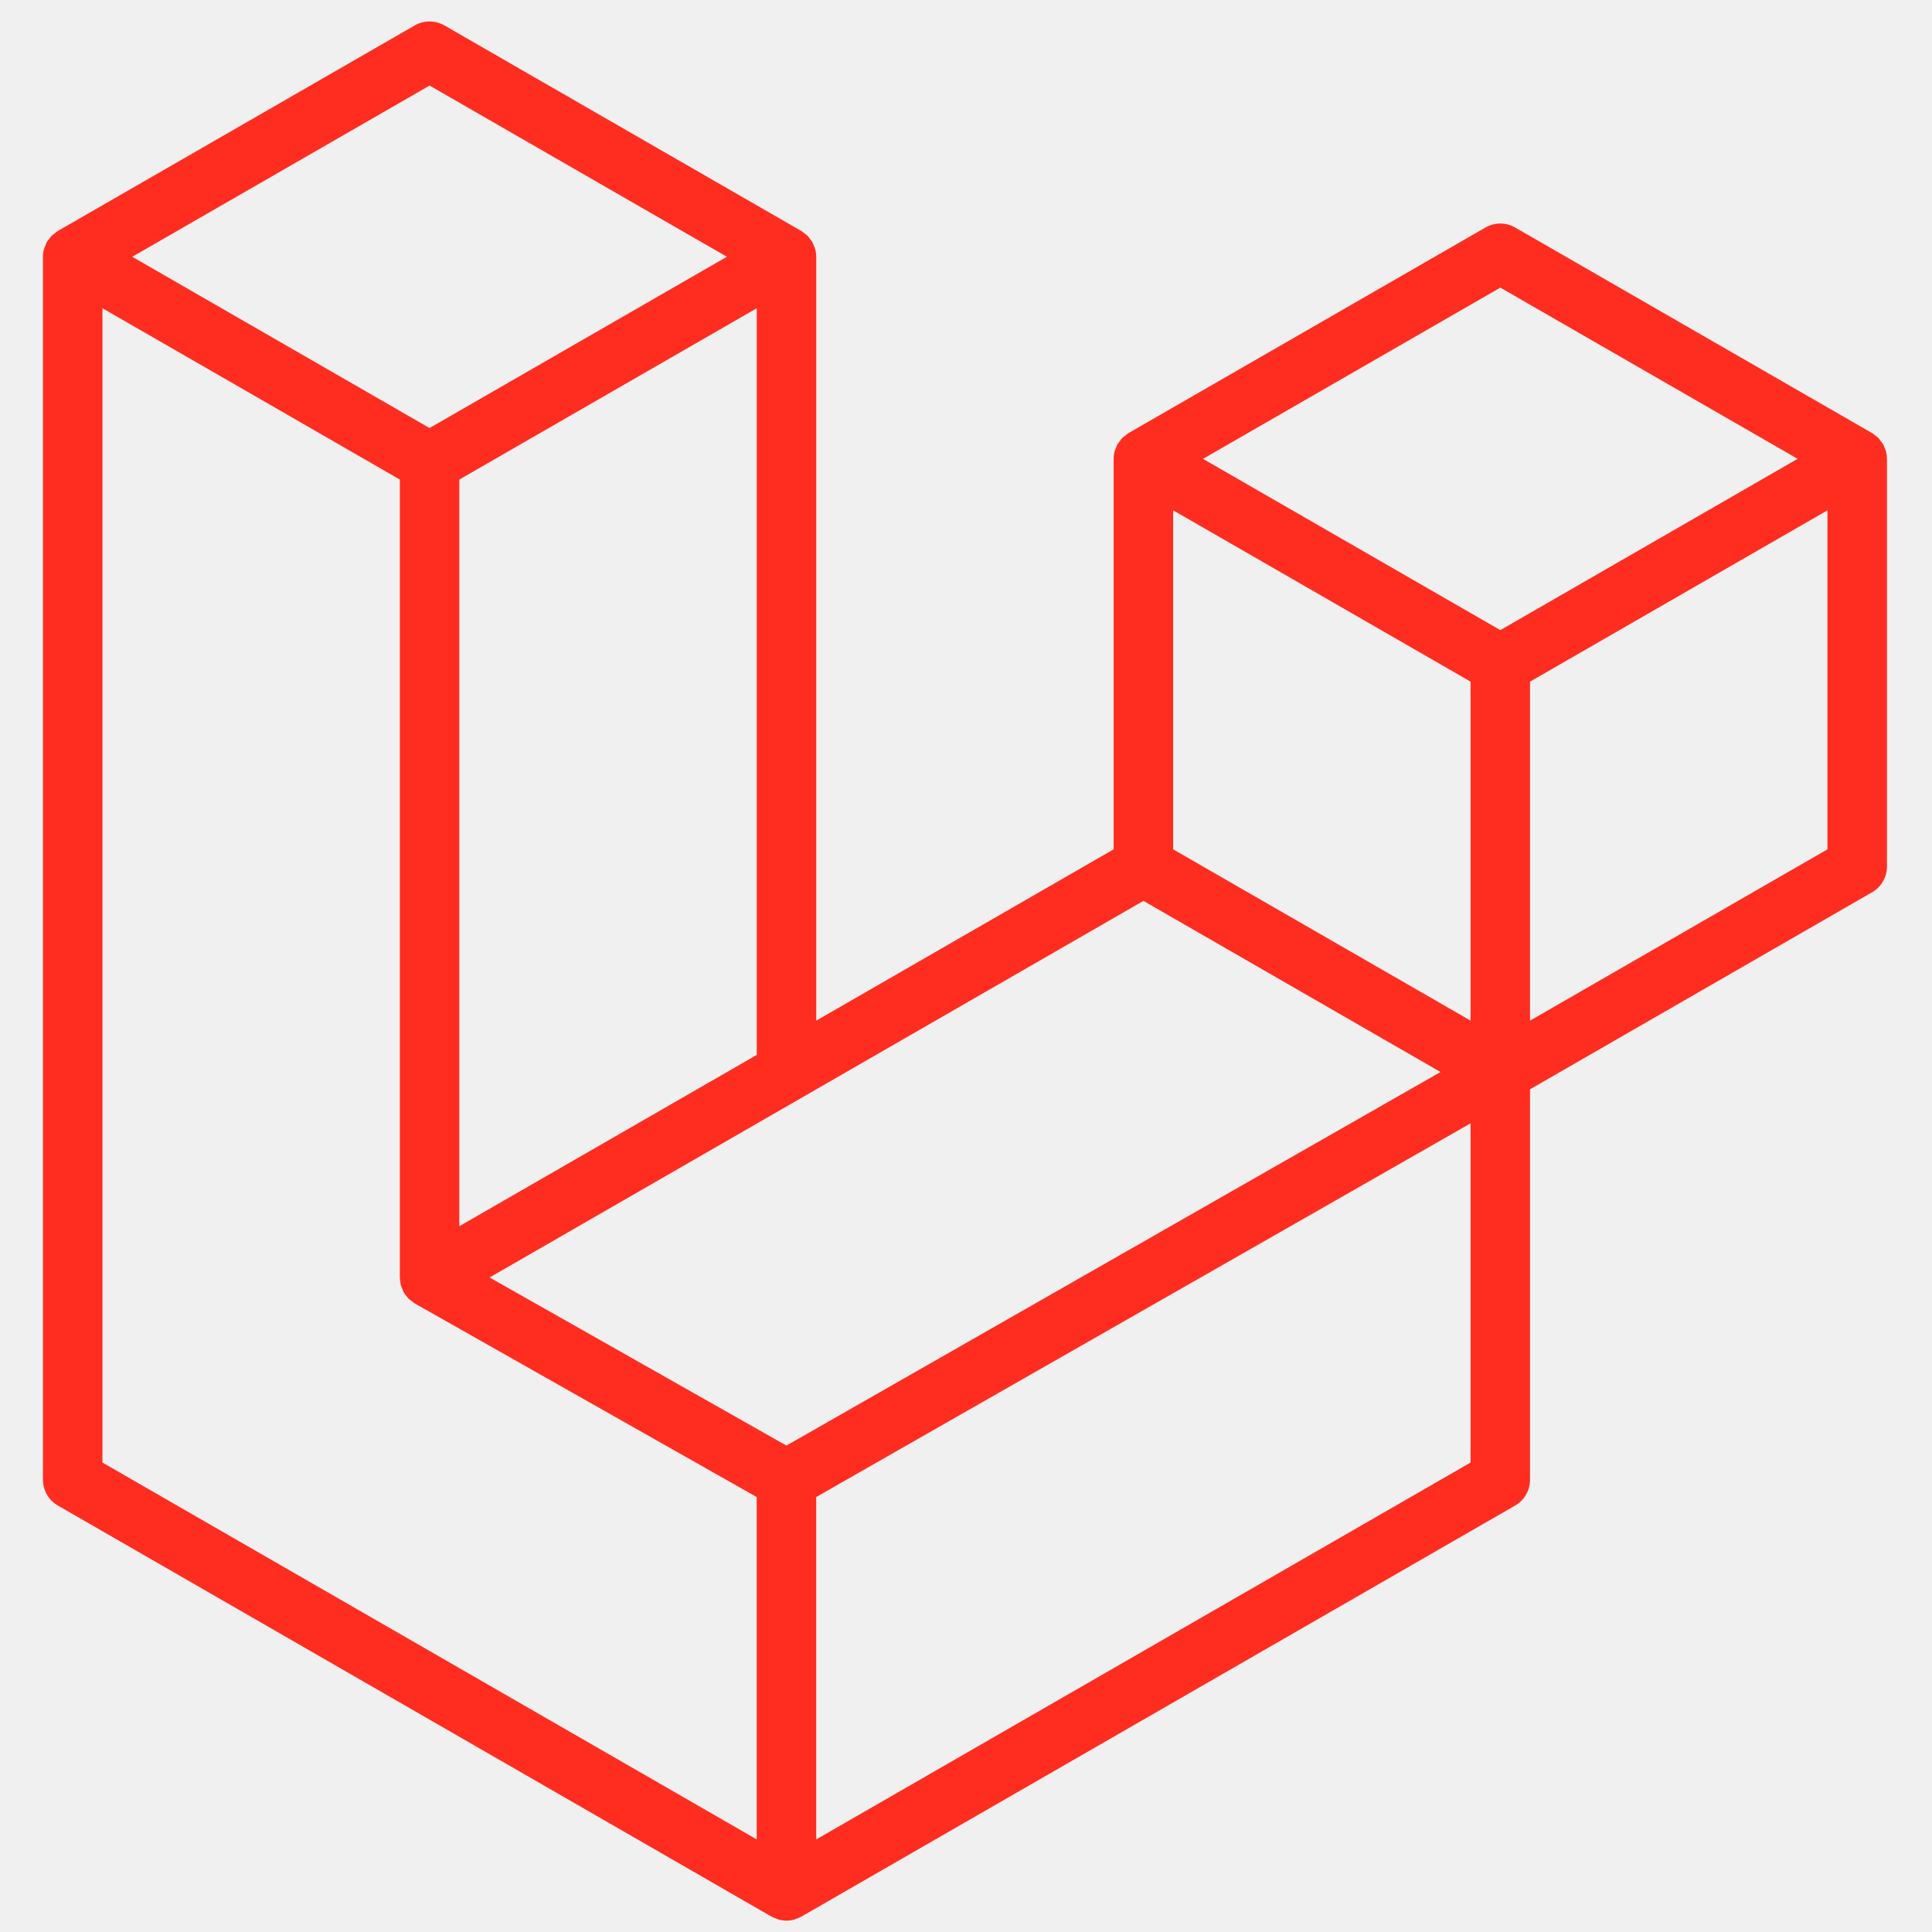
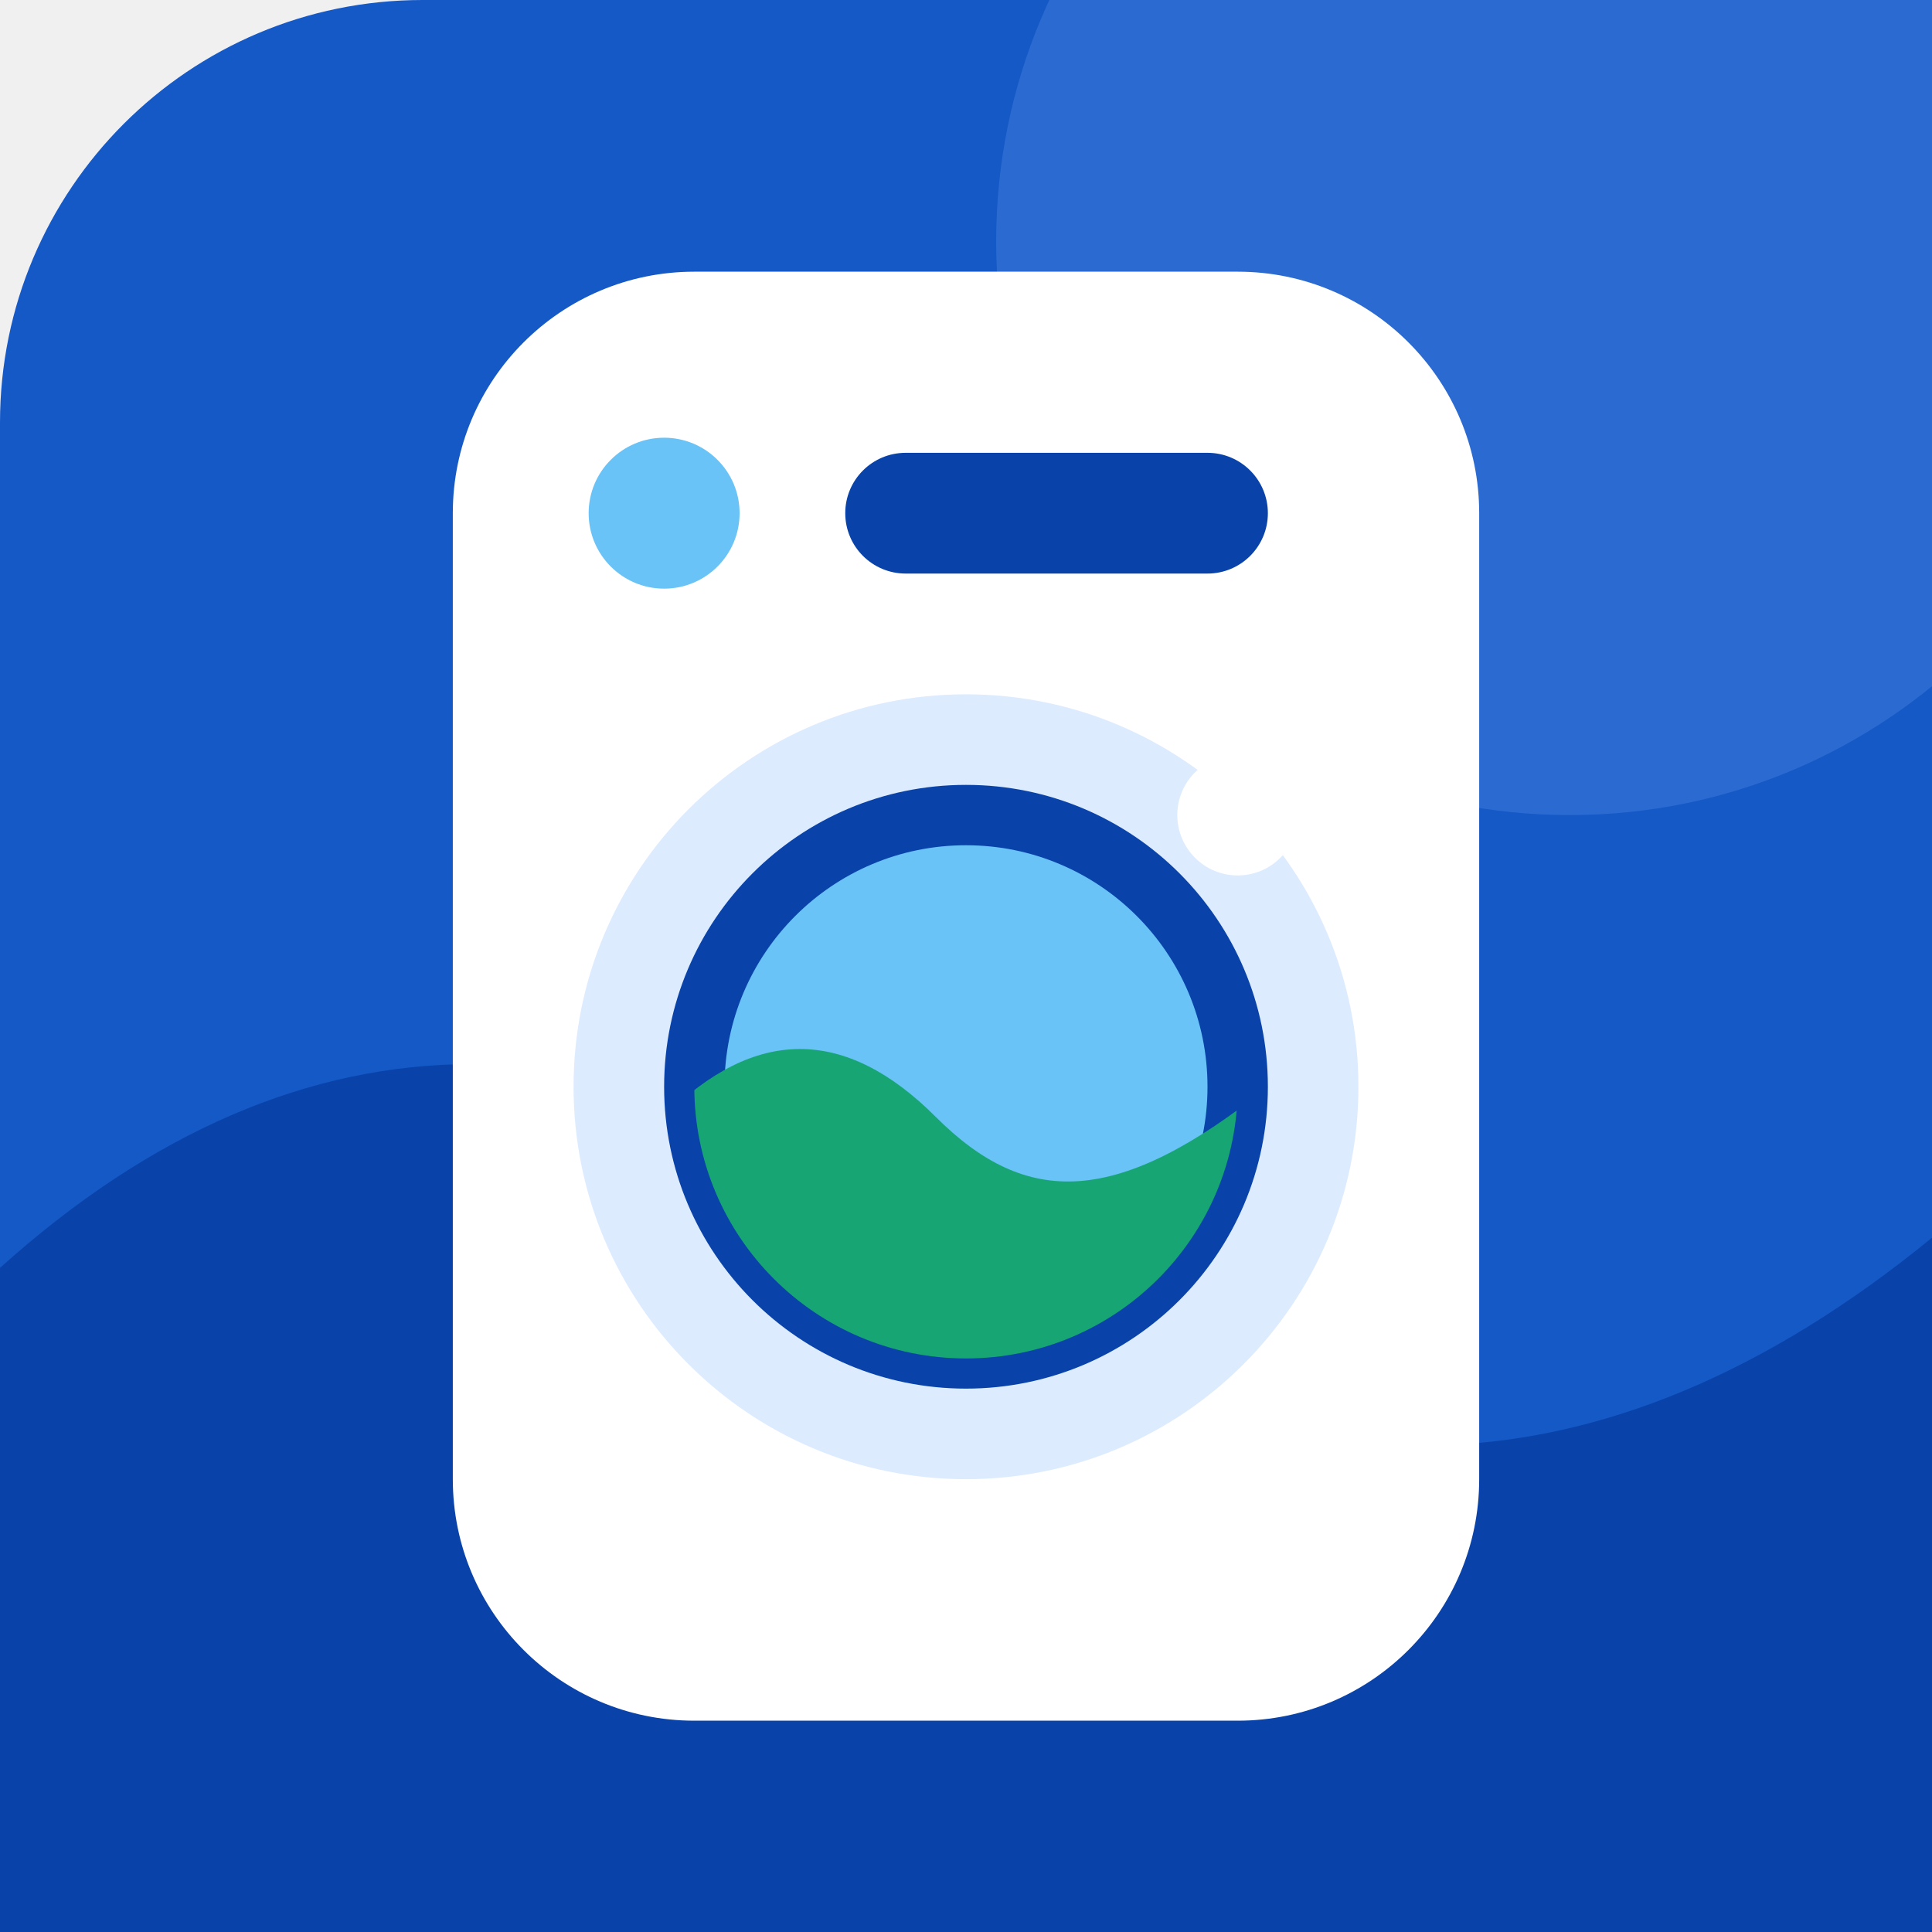
- <svg xmlns="http://www.w3.org/2000/svg" width="166" height="166" viewBox="0 0 166 166" fill="none">
-   <path fill-rule="evenodd" clip-rule="evenodd" d="M162.041 38.759C162.099 38.977 162.129 39.201 162.13 39.426V74.452C162.13 74.902 162.011 75.344 161.786 75.733C161.561 76.122 161.237 76.444 160.847 76.668L131.462 93.594V127.141C131.462 128.054 130.977 128.897 130.186 129.357L68.847 164.683C68.707 164.763 68.554 164.814 68.401 164.868C68.343 164.887 68.289 164.922 68.228 164.938C67.8 165.051 67.349 165.051 66.92 164.938C66.85 164.919 66.786 164.881 66.719 164.855C66.579 164.804 66.432 164.76 66.298 164.683L4.972 129.357C4.583 129.133 4.259 128.81 4.034 128.421C3.808 128.032 3.69 127.591 3.689 127.141L3.689 22.063C3.689 21.834 3.721 21.61 3.779 21.393C3.798 21.32 3.843 21.253 3.868 21.179C3.916 21.045 3.961 20.908 4.031 20.783C4.079 20.7 4.149 20.633 4.206 20.557C4.28 20.454 4.347 20.349 4.433 20.26C4.506 20.186 4.602 20.132 4.685 20.068C4.778 19.992 4.861 19.909 4.966 19.848L35.633 2.185C36.022 1.961 36.462 1.844 36.91 1.844C37.358 1.844 37.798 1.961 38.186 2.185L68.851 19.848H68.857C68.959 19.912 69.045 19.992 69.138 20.065C69.221 20.129 69.313 20.186 69.387 20.257C69.476 20.349 69.54 20.454 69.616 20.557C69.671 20.633 69.744 20.7 69.789 20.783C69.862 20.911 69.904 21.045 69.955 21.179C69.98 21.253 70.025 21.32 70.044 21.396C70.103 21.614 70.133 21.838 70.133 22.063V87.694L95.686 72.974V39.423C95.686 39.2 95.718 38.973 95.775 38.759C95.798 38.683 95.839 38.615 95.865 38.542C95.916 38.408 95.96 38.271 96.031 38.146C96.079 38.063 96.149 37.996 96.203 37.92C96.279 37.818 96.343 37.712 96.433 37.623C96.506 37.549 96.599 37.495 96.681 37.431C96.777 37.355 96.86 37.272 96.962 37.211L127.633 19.548C128.021 19.324 128.461 19.206 128.91 19.206C129.358 19.206 129.798 19.324 130.186 19.548L160.85 37.211C160.959 37.275 161.042 37.355 161.137 37.428C161.217 37.492 161.31 37.549 161.383 37.62C161.473 37.712 161.536 37.818 161.613 37.92C161.67 37.996 161.741 38.063 161.785 38.146C161.859 38.271 161.9 38.408 161.951 38.542C161.98 38.615 162.021 38.683 162.041 38.759ZM157.018 72.974V43.848L146.287 50.028L131.462 58.568V87.694L157.021 72.974H157.018ZM126.354 125.663V96.518L111.771 104.85L70.13 128.626V158.046L126.354 125.663ZM8.801 26.485V125.663L65.018 158.043V128.629L35.649 112L35.64 111.994L35.627 111.988C35.528 111.93 35.445 111.847 35.353 111.777C35.273 111.713 35.18 111.662 35.11 111.592L35.104 111.582C35.021 111.502 34.963 111.403 34.893 111.314C34.829 111.228 34.753 111.154 34.702 111.065L34.699 111.055C34.641 110.96 34.606 110.845 34.565 110.736C34.523 110.64 34.469 110.551 34.443 110.449C34.411 110.328 34.405 110.197 34.392 110.072C34.379 109.976 34.354 109.881 34.354 109.785V109.778V41.205L19.532 32.662L8.801 26.485ZM36.913 7.35L11.364 22.063L36.907 36.777L62.453 22.06L36.907 7.35H36.913ZM50.2 99.174L65.022 90.637V26.485L54.291 32.665L39.466 41.205V105.357L50.2 99.174ZM128.91 24.713L103.363 39.426L128.91 54.14L154.453 39.423L128.91 24.713ZM126.354 58.568L111.529 50.028L100.798 43.848V72.974L115.619 81.511L126.354 87.694V58.568ZM67.571 124.205L105.042 102.803L123.772 92.109L98.245 77.405L68.854 94.334L42.066 109.762L67.571 124.205Z" fill="#FF2D20" />
+ <svg xmlns="http://www.w3.org/2000/svg" viewBox="0 0 64 64">
+   <defs>
+     <clipPath id="drum">
+       <circle cx="32" cy="36" r="9" />
+     </clipPath>
+   </defs>
+   <rect width="64" height="64" rx="14" fill="#1559c7" />
+   <path d="M0 42c10-9 21-9 32 0 10 8 21 8 32-1v23H0Z" fill="#0943a9" />
+   <circle cx="52" cy="8" r="19" fill="#2b6bd1" />
+   <rect x="15" y="9" width="34" height="48" rx="8" fill="#fff" />
+   <circle cx="22" cy="17" r="2.5" fill="#69c3f6" />
+   <rect x="28" y="15" width="14" height="4" rx="2" fill="#0943a9" />
+   <circle cx="32" cy="36" r="13" fill="#ddebff" />
+   <circle cx="32" cy="36" r="10" fill="#0943a9" />
+   <circle cx="32" cy="36" r="8" fill="#69c3f6" />
+   <path d="M22 37c3-3 6-3 9 0s6 3 11-1v11H22Z" fill="#17a673" clip-path="url(#drum)" />
+   <circle cx="41" cy="27" r="2" fill="#fff" />
</svg>
